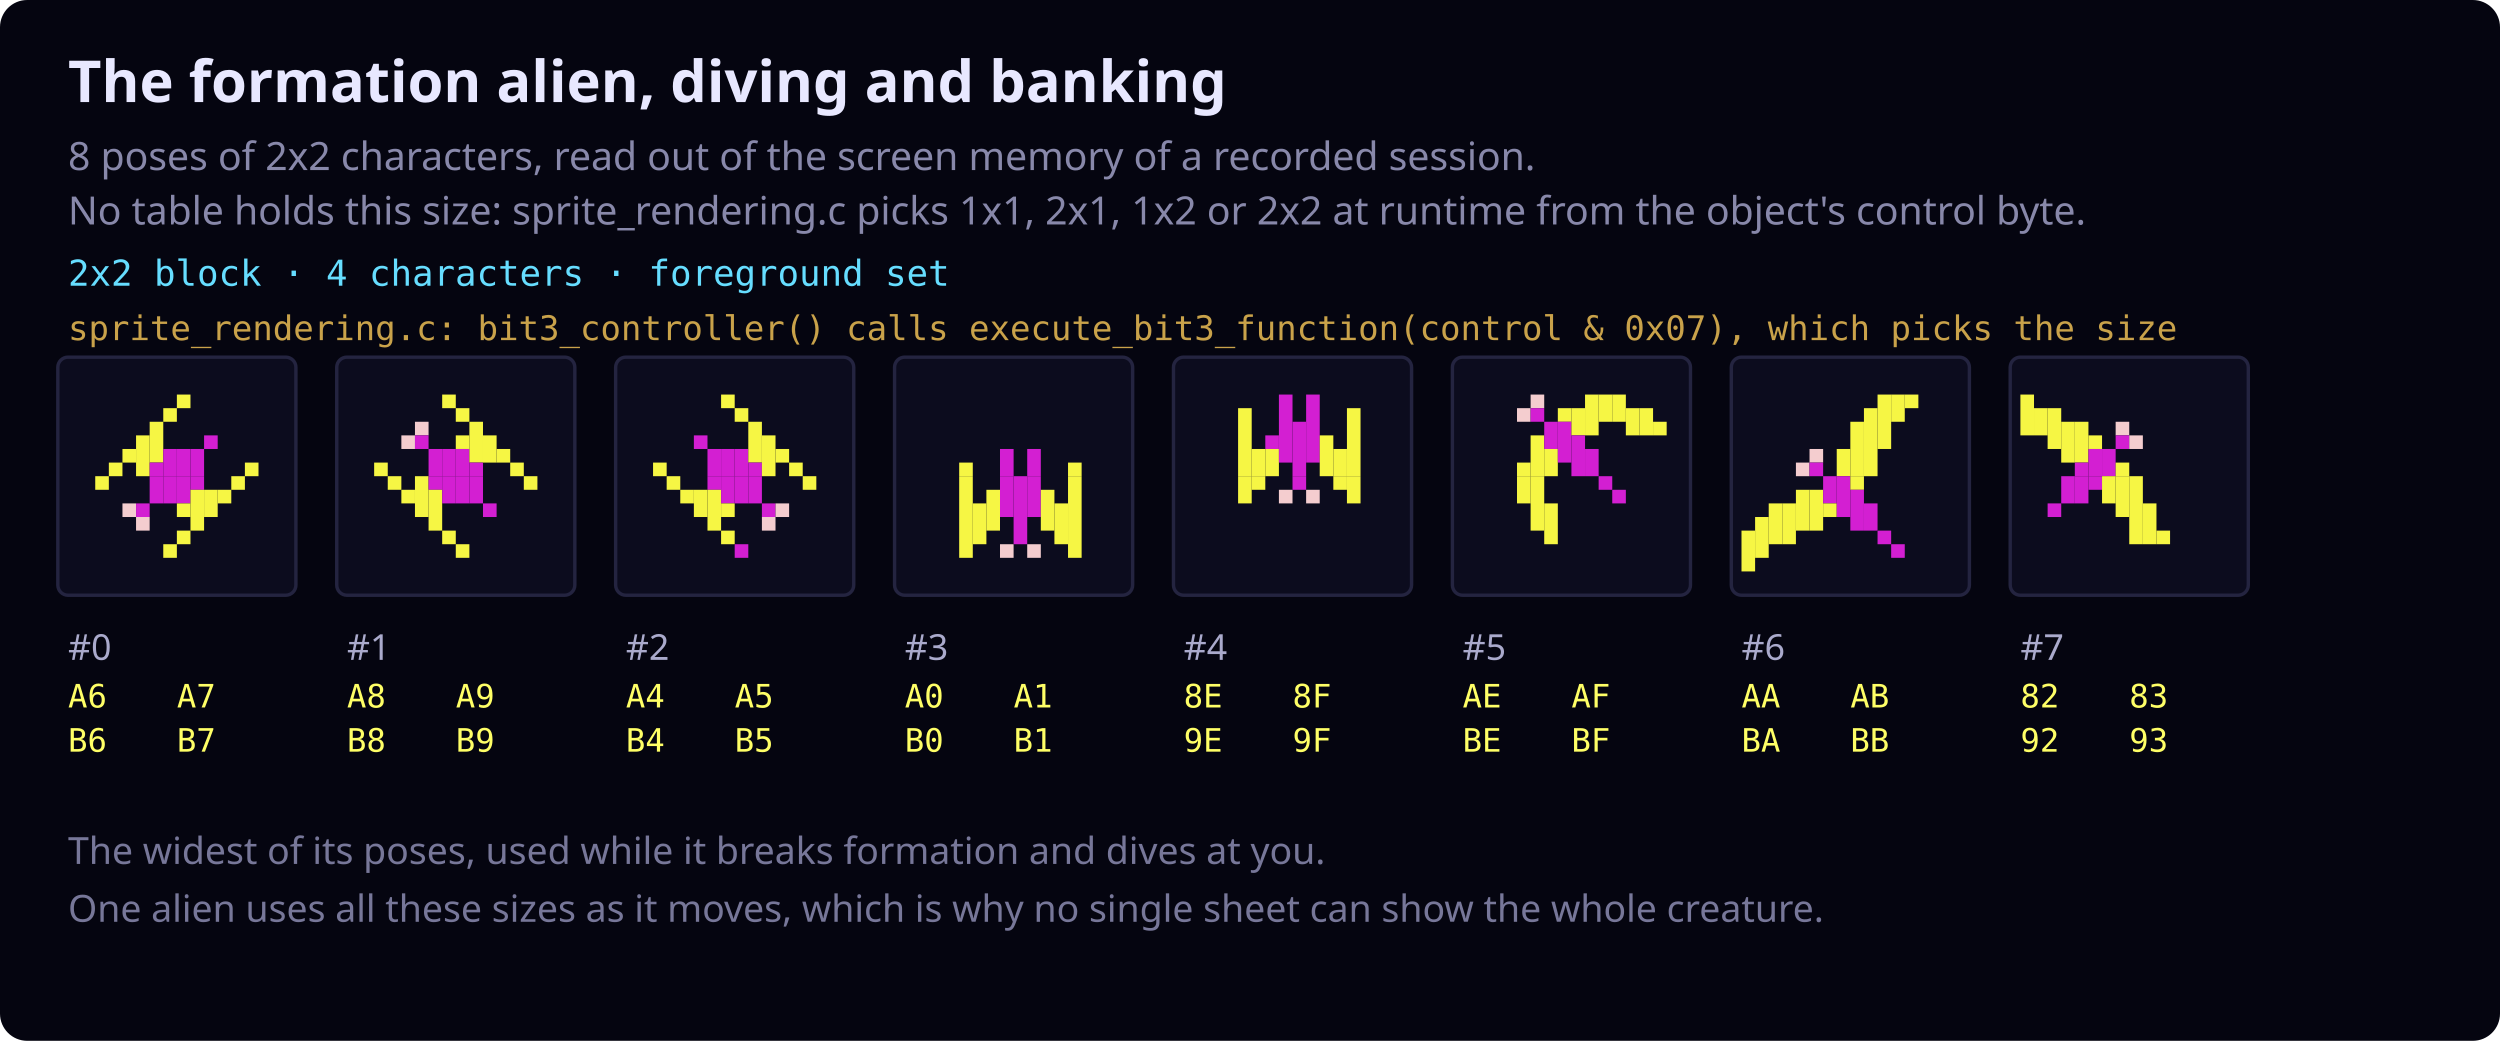
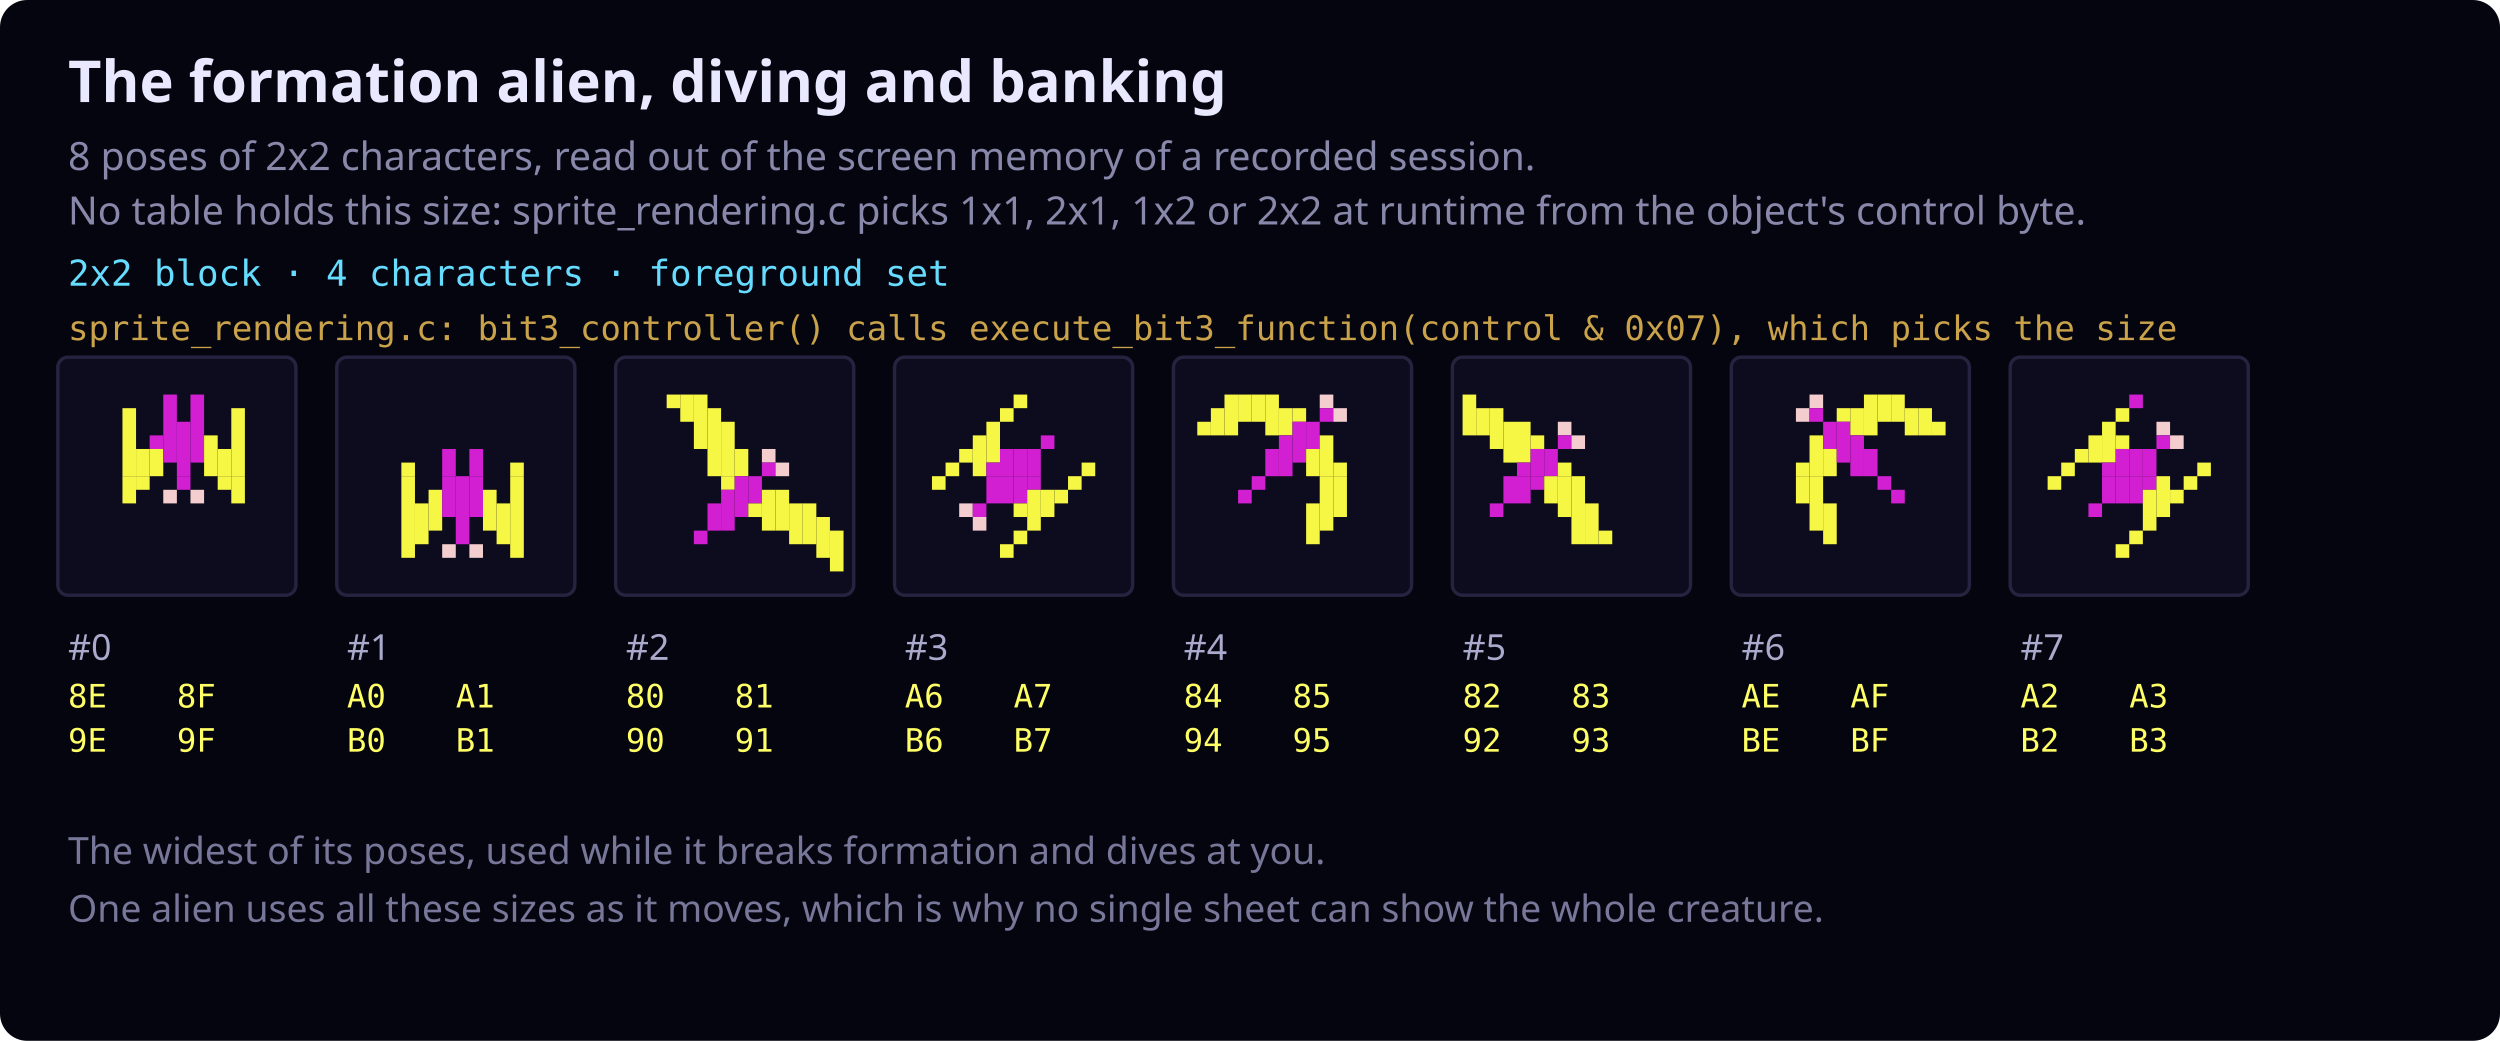
<svg xmlns="http://www.w3.org/2000/svg" width="735" height="306" viewBox="0 0 735 306" role="img" aria-label="Poses of the Phoenix formation alien diving and banking, each 2 by 2 characters, with the character codes listed.">
  <style>
  .bg{fill:#050510} .cell{fill:#0C0C1E;stroke:#242440;stroke-width:1}
  .h1{fill:#E8E8FF;font-family:'Segoe UI',system-ui,sans-serif;font-size:17px;font-weight:600}
  .sub{fill:#8888AA;font-family:'Segoe UI',system-ui,sans-serif;font-size:11.5px}
  .idx{fill:#FFFF66;font-family:monospace;font-size:9.5px}
  .lbl{fill:#AAAACC;font-family:'Segoe UI',system-ui,sans-serif;font-size:10.5px}
  .note{fill:#777799;font-family:'Segoe UI',system-ui,sans-serif;font-size:11px}
  .grp{fill:#66DDFF;font-family:monospace;font-size:10.5px}
  .src{fill:#C9A24A;font-family:monospace;font-size:10px}
</style>
  <rect class="bg" x="0" y="0" width="735" height="306" rx="8" />
  <text class="h1" x="20" y="30">The formation alien, diving and banking</text>
  <text class="sub" x="20" y="50">8 poses of 2x2 characters, read out of the screen memory of a recorded session.</text>
  <text class="sub" x="20" y="66">No table holds this size: sprite_rendering.c picks 1x1, 2x1, 1x2 or 2x2 at runtime from the object's control byte.</text>
  <text class="grp" x="20" y="84">2x2 block · 4 characters · foreground set</text>
  <text class="src" x="20" y="100">sprite_rendering.c: bit3_controller() calls execute_bit3_function(control &amp; 0x07), which picks the size</text>
  <rect class="cell" x="17" y="105" width="70" height="70" rx="3" />
-   <rect x="32" y="136" width="4" height="4" fill="#f6f644" />
-   <rect x="36" y="132" width="4" height="4" fill="#f6f644" />
-   <rect x="40" y="128" width="4" height="12" fill="#f6f644" />
-   <rect x="44" y="124" width="4" height="12" fill="#f6f644" />
-   <rect x="44" y="136" width="4" height="4" fill="#d31fd2" />
-   <rect x="48" y="120" width="4" height="4" fill="#f6f644" />
-   <rect x="48" y="132" width="4" height="8" fill="#d31fd2" />
-   <rect x="28" y="140" width="4" height="4" fill="#f6f644" />
-   <rect x="36" y="148" width="4" height="4" fill="#f4cdcf" />
-   <rect x="40" y="148" width="4" height="4" fill="#d31fd2" />
-   <rect x="40" y="152" width="4" height="4" fill="#f4cdcf" />
-   <rect x="44" y="140" width="4" height="8" fill="#d31fd2" />
-   <rect x="48" y="140" width="4" height="8" fill="#d31fd2" />
-   <rect x="48" y="160" width="4" height="4" fill="#f6f644" />
-   <rect x="52" y="116" width="4" height="4" fill="#f6f644" />
-   <rect x="52" y="132" width="4" height="8" fill="#d31fd2" />
-   <rect x="56" y="132" width="4" height="8" fill="#d31fd2" />
-   <rect x="60" y="128" width="4" height="4" fill="#d31fd2" />
-   <rect x="72" y="136" width="4" height="4" fill="#f6f644" />
-   <rect x="52" y="140" width="4" height="8" fill="#d31fd2" />
-   <rect x="52" y="148" width="4" height="4" fill="#f6f644" />
-   <rect x="52" y="156" width="4" height="4" fill="#f6f644" />
-   <rect x="56" y="140" width="4" height="4" fill="#d31fd2" />
-   <rect x="56" y="144" width="4" height="12" fill="#f6f644" />
-   <rect x="60" y="144" width="4" height="8" fill="#f6f644" />
-   <rect x="64" y="144" width="4" height="4" fill="#f6f644" />
-   <rect x="68" y="140" width="4" height="4" fill="#f6f644" />
+   <rect x="36" y="120" width="4" height="20" fill="#f6f644" />
+   <rect x="40" y="132" width="4" height="8" fill="#f6f644" />
+   <rect x="44" y="128" width="4" height="4" fill="#d31fd2" />
+   <rect x="44" y="132" width="4" height="8" fill="#f6f644" />
+   <rect x="48" y="116" width="4" height="20" fill="#d31fd2" />
+   <rect x="36" y="140" width="4" height="8" fill="#f6f644" />
+   <rect x="40" y="140" width="4" height="4" fill="#f6f644" />
+   <rect x="48" y="144" width="4" height="4" fill="#f4cdcf" />
+   <rect x="52" y="124" width="4" height="16" fill="#d31fd2" />
+   <rect x="56" y="116" width="4" height="20" fill="#d31fd2" />
+   <rect x="60" y="128" width="4" height="12" fill="#f6f644" />
+   <rect x="64" y="132" width="4" height="8" fill="#f6f644" />
+   <rect x="68" y="120" width="4" height="20" fill="#f6f644" />
+   <rect x="52" y="140" width="4" height="4" fill="#d31fd2" />
+   <rect x="56" y="144" width="4" height="4" fill="#f4cdcf" />
+   <rect x="64" y="140" width="4" height="4" fill="#f6f644" />
+   <rect x="68" y="140" width="4" height="8" fill="#f6f644" />
  <text class="lbl" x="20" y="194">#0</text>
-   <text class="idx" x="20" y="208">A6</text>
-   <text class="idx" x="20" y="221">B6</text>
-   <text class="idx" x="52" y="208">A7</text>
-   <text class="idx" x="52" y="221">B7</text>
+   <text class="idx" x="20" y="208">8E</text>
+   <text class="idx" x="20" y="221">9E</text>
+   <text class="idx" x="52" y="208">8F</text>
+   <text class="idx" x="52" y="221">9F</text>
  <rect class="cell" x="99" y="105" width="70" height="70" rx="3" />
-   <rect x="110" y="136" width="4" height="4" fill="#f6f644" />
-   <rect x="118" y="128" width="4" height="4" fill="#f4cdcf" />
-   <rect x="122" y="124" width="4" height="4" fill="#f4cdcf" />
-   <rect x="122" y="128" width="4" height="4" fill="#d31fd2" />
-   <rect x="126" y="132" width="4" height="8" fill="#d31fd2" />
-   <rect x="130" y="116" width="4" height="4" fill="#f6f644" />
+   <rect x="118" y="136" width="4" height="4" fill="#f6f644" />
  <rect x="130" y="132" width="4" height="8" fill="#d31fd2" />
-   <rect x="114" y="140" width="4" height="4" fill="#f6f644" />
-   <rect x="118" y="144" width="4" height="4" fill="#f6f644" />
-   <rect x="122" y="140" width="4" height="12" fill="#f6f644" />
-   <rect x="126" y="140" width="4" height="4" fill="#d31fd2" />
+   <rect x="118" y="140" width="4" height="24" fill="#f6f644" />
+   <rect x="122" y="148" width="4" height="12" fill="#f6f644" />
  <rect x="126" y="144" width="4" height="12" fill="#f6f644" />
-   <rect x="130" y="140" width="4" height="8" fill="#d31fd2" />
-   <rect x="130" y="156" width="4" height="4" fill="#f6f644" />
-   <rect x="134" y="120" width="4" height="4" fill="#f6f644" />
-   <rect x="134" y="128" width="4" height="4" fill="#f6f644" />
-   <rect x="134" y="132" width="4" height="8" fill="#d31fd2" />
-   <rect x="138" y="124" width="4" height="12" fill="#f6f644" />
-   <rect x="138" y="136" width="4" height="4" fill="#d31fd2" />
-   <rect x="142" y="128" width="4" height="8" fill="#f6f644" />
-   <rect x="146" y="132" width="4" height="4" fill="#f6f644" />
+   <rect x="130" y="140" width="4" height="12" fill="#d31fd2" />
+   <rect x="130" y="160" width="4" height="4" fill="#f4cdcf" />
+   <rect x="138" y="132" width="4" height="8" fill="#d31fd2" />
  <rect x="150" y="136" width="4" height="4" fill="#f6f644" />
-   <rect x="134" y="140" width="4" height="8" fill="#d31fd2" />
-   <rect x="134" y="160" width="4" height="4" fill="#f6f644" />
-   <rect x="138" y="140" width="4" height="8" fill="#d31fd2" />
-   <rect x="142" y="148" width="4" height="4" fill="#d31fd2" />
-   <rect x="154" y="140" width="4" height="4" fill="#f6f644" />
+   <rect x="134" y="140" width="4" height="20" fill="#d31fd2" />
+   <rect x="138" y="140" width="4" height="12" fill="#d31fd2" />
+   <rect x="138" y="160" width="4" height="4" fill="#f4cdcf" />
+   <rect x="142" y="144" width="4" height="12" fill="#f6f644" />
+   <rect x="146" y="148" width="4" height="12" fill="#f6f644" />
+   <rect x="150" y="140" width="4" height="24" fill="#f6f644" />
  <text class="lbl" x="102" y="194">#1</text>
-   <text class="idx" x="102" y="208">A8</text>
-   <text class="idx" x="102" y="221">B8</text>
-   <text class="idx" x="134" y="208">A9</text>
-   <text class="idx" x="134" y="221">B9</text>
+   <text class="idx" x="102" y="208">A0</text>
+   <text class="idx" x="102" y="221">B0</text>
+   <text class="idx" x="134" y="208">A1</text>
+   <text class="idx" x="134" y="221">B1</text>
  <rect class="cell" x="181" y="105" width="70" height="70" rx="3" />
-   <rect x="192" y="136" width="4" height="4" fill="#f6f644" />
-   <rect x="204" y="128" width="4" height="4" fill="#d31fd2" />
-   <rect x="208" y="132" width="4" height="8" fill="#d31fd2" />
-   <rect x="212" y="116" width="4" height="4" fill="#f6f644" />
-   <rect x="212" y="132" width="4" height="8" fill="#d31fd2" />
-   <rect x="196" y="140" width="4" height="4" fill="#f6f644" />
-   <rect x="200" y="144" width="4" height="4" fill="#f6f644" />
-   <rect x="204" y="144" width="4" height="8" fill="#f6f644" />
-   <rect x="208" y="140" width="4" height="4" fill="#d31fd2" />
-   <rect x="208" y="144" width="4" height="12" fill="#f6f644" />
-   <rect x="212" y="140" width="4" height="8" fill="#d31fd2" />
-   <rect x="212" y="148" width="4" height="4" fill="#f6f644" />
-   <rect x="212" y="156" width="4" height="4" fill="#f6f644" />
-   <rect x="216" y="120" width="4" height="4" fill="#f6f644" />
-   <rect x="216" y="132" width="4" height="8" fill="#d31fd2" />
-   <rect x="220" y="124" width="4" height="12" fill="#f6f644" />
-   <rect x="220" y="136" width="4" height="4" fill="#d31fd2" />
-   <rect x="224" y="128" width="4" height="12" fill="#f6f644" />
-   <rect x="228" y="132" width="4" height="4" fill="#f6f644" />
-   <rect x="232" y="136" width="4" height="4" fill="#f6f644" />
-   <rect x="216" y="140" width="4" height="8" fill="#d31fd2" />
-   <rect x="216" y="160" width="4" height="4" fill="#d31fd2" />
+   <rect x="196" y="116" width="4" height="4" fill="#f6f644" />
+   <rect x="200" y="116" width="4" height="8" fill="#f6f644" />
+   <rect x="204" y="116" width="4" height="16" fill="#f6f644" />
+   <rect x="208" y="120" width="4" height="20" fill="#f6f644" />
+   <rect x="212" y="124" width="4" height="16" fill="#f6f644" />
+   <rect x="204" y="156" width="4" height="4" fill="#d31fd2" />
+   <rect x="208" y="148" width="4" height="8" fill="#d31fd2" />
+   <rect x="212" y="140" width="4" height="4" fill="#f6f644" />
+   <rect x="212" y="144" width="4" height="12" fill="#d31fd2" />
+   <rect x="216" y="132" width="4" height="8" fill="#f6f644" />
+   <rect x="224" y="132" width="4" height="4" fill="#f4cdcf" />
+   <rect x="224" y="136" width="4" height="4" fill="#d31fd2" />
+   <rect x="228" y="136" width="4" height="4" fill="#f4cdcf" />
+   <rect x="216" y="140" width="4" height="12" fill="#d31fd2" />
  <rect x="220" y="140" width="4" height="8" fill="#d31fd2" />
-   <rect x="224" y="148" width="4" height="4" fill="#d31fd2" />
-   <rect x="224" y="152" width="4" height="4" fill="#f4cdcf" />
-   <rect x="228" y="148" width="4" height="4" fill="#f4cdcf" />
-   <rect x="236" y="140" width="4" height="4" fill="#f6f644" />
+   <rect x="220" y="148" width="4" height="4" fill="#f6f644" />
+   <rect x="224" y="144" width="4" height="12" fill="#f6f644" />
+   <rect x="228" y="144" width="4" height="12" fill="#f6f644" />
+   <rect x="232" y="148" width="4" height="12" fill="#f6f644" />
+   <rect x="236" y="148" width="4" height="12" fill="#f6f644" />
+   <rect x="240" y="152" width="4" height="12" fill="#f6f644" />
+   <rect x="244" y="156" width="4" height="12" fill="#f6f644" />
  <text class="lbl" x="184" y="194">#2</text>
-   <text class="idx" x="184" y="208">A4</text>
-   <text class="idx" x="184" y="221">B4</text>
-   <text class="idx" x="216" y="208">A5</text>
-   <text class="idx" x="216" y="221">B5</text>
+   <text class="idx" x="184" y="208">80</text>
+   <text class="idx" x="184" y="221">90</text>
+   <text class="idx" x="216" y="208">81</text>
+   <text class="idx" x="216" y="221">91</text>
  <rect class="cell" x="263" y="105" width="70" height="70" rx="3" />
-   <rect x="282" y="136" width="4" height="4" fill="#f6f644" />
+   <rect x="278" y="136" width="4" height="4" fill="#f6f644" />
+   <rect x="282" y="132" width="4" height="4" fill="#f6f644" />
+   <rect x="286" y="128" width="4" height="12" fill="#f6f644" />
+   <rect x="290" y="124" width="4" height="12" fill="#f6f644" />
+   <rect x="290" y="136" width="4" height="4" fill="#d31fd2" />
+   <rect x="294" y="120" width="4" height="4" fill="#f6f644" />
  <rect x="294" y="132" width="4" height="8" fill="#d31fd2" />
-   <rect x="282" y="140" width="4" height="24" fill="#f6f644" />
-   <rect x="286" y="148" width="4" height="12" fill="#f6f644" />
-   <rect x="290" y="144" width="4" height="12" fill="#f6f644" />
-   <rect x="294" y="140" width="4" height="12" fill="#d31fd2" />
-   <rect x="294" y="160" width="4" height="4" fill="#f4cdcf" />
+   <rect x="274" y="140" width="4" height="4" fill="#f6f644" />
+   <rect x="282" y="148" width="4" height="4" fill="#f4cdcf" />
+   <rect x="286" y="148" width="4" height="4" fill="#d31fd2" />
+   <rect x="286" y="152" width="4" height="4" fill="#f4cdcf" />
+   <rect x="290" y="140" width="4" height="8" fill="#d31fd2" />
+   <rect x="294" y="140" width="4" height="8" fill="#d31fd2" />
+   <rect x="294" y="160" width="4" height="4" fill="#f6f644" />
+   <rect x="298" y="116" width="4" height="4" fill="#f6f644" />
+   <rect x="298" y="132" width="4" height="8" fill="#d31fd2" />
  <rect x="302" y="132" width="4" height="8" fill="#d31fd2" />
-   <rect x="314" y="136" width="4" height="4" fill="#f6f644" />
-   <rect x="298" y="140" width="4" height="20" fill="#d31fd2" />
-   <rect x="302" y="140" width="4" height="12" fill="#d31fd2" />
-   <rect x="302" y="160" width="4" height="4" fill="#f4cdcf" />
-   <rect x="306" y="144" width="4" height="12" fill="#f6f644" />
-   <rect x="310" y="148" width="4" height="12" fill="#f6f644" />
-   <rect x="314" y="140" width="4" height="24" fill="#f6f644" />
+   <rect x="306" y="128" width="4" height="4" fill="#d31fd2" />
+   <rect x="318" y="136" width="4" height="4" fill="#f6f644" />
+   <rect x="298" y="140" width="4" height="8" fill="#d31fd2" />
+   <rect x="298" y="148" width="4" height="4" fill="#f6f644" />
+   <rect x="298" y="156" width="4" height="4" fill="#f6f644" />
+   <rect x="302" y="140" width="4" height="4" fill="#d31fd2" />
+   <rect x="302" y="144" width="4" height="12" fill="#f6f644" />
+   <rect x="306" y="144" width="4" height="8" fill="#f6f644" />
+   <rect x="310" y="144" width="4" height="4" fill="#f6f644" />
+   <rect x="314" y="140" width="4" height="4" fill="#f6f644" />
  <text class="lbl" x="266" y="194">#3</text>
-   <text class="idx" x="266" y="208">A0</text>
-   <text class="idx" x="266" y="221">B0</text>
-   <text class="idx" x="298" y="208">A1</text>
-   <text class="idx" x="298" y="221">B1</text>
+   <text class="idx" x="266" y="208">A6</text>
+   <text class="idx" x="266" y="221">B6</text>
+   <text class="idx" x="298" y="208">A7</text>
+   <text class="idx" x="298" y="221">B7</text>
  <rect class="cell" x="345" y="105" width="70" height="70" rx="3" />
-   <rect x="364" y="120" width="4" height="20" fill="#f6f644" />
-   <rect x="368" y="132" width="4" height="8" fill="#f6f644" />
-   <rect x="372" y="128" width="4" height="4" fill="#d31fd2" />
-   <rect x="372" y="132" width="4" height="8" fill="#f6f644" />
-   <rect x="376" y="116" width="4" height="20" fill="#d31fd2" />
-   <rect x="364" y="140" width="4" height="8" fill="#f6f644" />
-   <rect x="368" y="140" width="4" height="4" fill="#f6f644" />
-   <rect x="376" y="144" width="4" height="4" fill="#f4cdcf" />
-   <rect x="380" y="124" width="4" height="16" fill="#d31fd2" />
-   <rect x="384" y="116" width="4" height="20" fill="#d31fd2" />
+   <rect x="352" y="124" width="4" height="4" fill="#f6f644" />
+   <rect x="356" y="120" width="4" height="8" fill="#f6f644" />
+   <rect x="360" y="116" width="4" height="12" fill="#f6f644" />
+   <rect x="364" y="116" width="4" height="8" fill="#f6f644" />
+   <rect x="368" y="116" width="4" height="8" fill="#f6f644" />
+   <rect x="372" y="116" width="4" height="12" fill="#f6f644" />
+   <rect x="372" y="132" width="4" height="8" fill="#d31fd2" />
+   <rect x="376" y="120" width="4" height="8" fill="#f6f644" />
+   <rect x="376" y="128" width="4" height="12" fill="#d31fd2" />
+   <rect x="364" y="144" width="4" height="4" fill="#d31fd2" />
+   <rect x="368" y="140" width="4" height="4" fill="#d31fd2" />
+   <rect x="380" y="120" width="4" height="4" fill="#f6f644" />
+   <rect x="380" y="124" width="4" height="12" fill="#d31fd2" />
+   <rect x="384" y="124" width="4" height="8" fill="#d31fd2" />
+   <rect x="384" y="132" width="4" height="8" fill="#f6f644" />
+   <rect x="388" y="116" width="4" height="4" fill="#f4cdcf" />
+   <rect x="388" y="120" width="4" height="4" fill="#d31fd2" />
  <rect x="388" y="128" width="4" height="12" fill="#f6f644" />
-   <rect x="392" y="132" width="4" height="8" fill="#f6f644" />
-   <rect x="396" y="120" width="4" height="20" fill="#f6f644" />
-   <rect x="380" y="140" width="4" height="4" fill="#d31fd2" />
-   <rect x="384" y="144" width="4" height="4" fill="#f4cdcf" />
-   <rect x="392" y="140" width="4" height="4" fill="#f6f644" />
-   <rect x="396" y="140" width="4" height="8" fill="#f6f644" />
+   <rect x="392" y="120" width="4" height="4" fill="#f4cdcf" />
+   <rect x="392" y="136" width="4" height="4" fill="#f6f644" />
+   <rect x="384" y="148" width="4" height="12" fill="#f6f644" />
+   <rect x="388" y="140" width="4" height="16" fill="#f6f644" />
+   <rect x="392" y="140" width="4" height="12" fill="#f6f644" />
  <text class="lbl" x="348" y="194">#4</text>
-   <text class="idx" x="348" y="208">8E</text>
-   <text class="idx" x="348" y="221">9E</text>
-   <text class="idx" x="380" y="208">8F</text>
-   <text class="idx" x="380" y="221">9F</text>
+   <text class="idx" x="348" y="208">84</text>
+   <text class="idx" x="348" y="221">94</text>
+   <text class="idx" x="380" y="208">85</text>
+   <text class="idx" x="380" y="221">95</text>
  <rect class="cell" x="427" y="105" width="70" height="70" rx="3" />
-   <rect x="446" y="120" width="4" height="4" fill="#f4cdcf" />
-   <rect x="446" y="136" width="4" height="4" fill="#f6f644" />
-   <rect x="450" y="116" width="4" height="4" fill="#f4cdcf" />
-   <rect x="450" y="120" width="4" height="4" fill="#d31fd2" />
-   <rect x="450" y="128" width="4" height="12" fill="#f6f644" />
-   <rect x="454" y="124" width="4" height="8" fill="#d31fd2" />
-   <rect x="454" y="132" width="4" height="8" fill="#f6f644" />
-   <rect x="458" y="120" width="4" height="4" fill="#f6f644" />
-   <rect x="458" y="124" width="4" height="12" fill="#d31fd2" />
-   <rect x="446" y="140" width="4" height="8" fill="#f6f644" />
-   <rect x="450" y="140" width="4" height="16" fill="#f6f644" />
-   <rect x="454" y="148" width="4" height="12" fill="#f6f644" />
-   <rect x="462" y="120" width="4" height="8" fill="#f6f644" />
-   <rect x="462" y="128" width="4" height="12" fill="#d31fd2" />
-   <rect x="466" y="116" width="4" height="12" fill="#f6f644" />
-   <rect x="466" y="132" width="4" height="8" fill="#d31fd2" />
-   <rect x="470" y="116" width="4" height="8" fill="#f6f644" />
-   <rect x="474" y="116" width="4" height="8" fill="#f6f644" />
-   <rect x="478" y="120" width="4" height="8" fill="#f6f644" />
-   <rect x="482" y="120" width="4" height="8" fill="#f6f644" />
-   <rect x="486" y="124" width="4" height="4" fill="#f6f644" />
-   <rect x="470" y="140" width="4" height="4" fill="#d31fd2" />
-   <rect x="474" y="144" width="4" height="4" fill="#d31fd2" />
+   <rect x="430" y="116" width="4" height="12" fill="#f6f644" />
+   <rect x="434" y="120" width="4" height="8" fill="#f6f644" />
+   <rect x="438" y="120" width="4" height="12" fill="#f6f644" />
+   <rect x="442" y="124" width="4" height="12" fill="#f6f644" />
+   <rect x="446" y="124" width="4" height="12" fill="#f6f644" />
+   <rect x="446" y="136" width="4" height="4" fill="#d31fd2" />
+   <rect x="450" y="128" width="4" height="4" fill="#f6f644" />
+   <rect x="450" y="132" width="4" height="8" fill="#d31fd2" />
+   <rect x="454" y="132" width="4" height="8" fill="#d31fd2" />
+   <rect x="458" y="124" width="4" height="4" fill="#f4cdcf" />
+   <rect x="458" y="128" width="4" height="4" fill="#d31fd2" />
+   <rect x="458" y="136" width="4" height="4" fill="#f6f644" />
+   <rect x="438" y="148" width="4" height="4" fill="#d31fd2" />
+   <rect x="442" y="140" width="4" height="8" fill="#d31fd2" />
+   <rect x="446" y="140" width="4" height="8" fill="#d31fd2" />
+   <rect x="450" y="140" width="4" height="4" fill="#d31fd2" />
+   <rect x="454" y="140" width="4" height="8" fill="#f6f644" />
+   <rect x="458" y="140" width="4" height="12" fill="#f6f644" />
+   <rect x="462" y="128" width="4" height="4" fill="#f4cdcf" />
+   <rect x="462" y="140" width="4" height="20" fill="#f6f644" />
+   <rect x="466" y="148" width="4" height="12" fill="#f6f644" />
+   <rect x="470" y="156" width="4" height="4" fill="#f6f644" />
  <text class="lbl" x="430" y="194">#5</text>
-   <text class="idx" x="430" y="208">AE</text>
-   <text class="idx" x="430" y="221">BE</text>
-   <text class="idx" x="462" y="208">AF</text>
-   <text class="idx" x="462" y="221">BF</text>
+   <text class="idx" x="430" y="208">82</text>
+   <text class="idx" x="430" y="221">92</text>
+   <text class="idx" x="462" y="208">83</text>
+   <text class="idx" x="462" y="221">93</text>
  <rect class="cell" x="509" y="105" width="70" height="70" rx="3" />
-   <rect x="528" y="136" width="4" height="4" fill="#f4cdcf" />
-   <rect x="532" y="132" width="4" height="4" fill="#f4cdcf" />
-   <rect x="532" y="136" width="4" height="4" fill="#d31fd2" />
-   <rect x="540" y="132" width="4" height="8" fill="#f6f644" />
-   <rect x="512" y="156" width="4" height="12" fill="#f6f644" />
-   <rect x="516" y="152" width="4" height="12" fill="#f6f644" />
-   <rect x="520" y="148" width="4" height="12" fill="#f6f644" />
-   <rect x="524" y="148" width="4" height="12" fill="#f6f644" />
-   <rect x="528" y="144" width="4" height="12" fill="#f6f644" />
-   <rect x="532" y="144" width="4" height="12" fill="#f6f644" />
-   <rect x="536" y="140" width="4" height="8" fill="#d31fd2" />
-   <rect x="536" y="148" width="4" height="4" fill="#f6f644" />
-   <rect x="540" y="140" width="4" height="12" fill="#d31fd2" />
-   <rect x="544" y="124" width="4" height="16" fill="#f6f644" />
-   <rect x="548" y="120" width="4" height="20" fill="#f6f644" />
-   <rect x="552" y="116" width="4" height="16" fill="#f6f644" />
+   <rect x="528" y="120" width="4" height="4" fill="#f4cdcf" />
+   <rect x="528" y="136" width="4" height="4" fill="#f6f644" />
+   <rect x="532" y="116" width="4" height="4" fill="#f4cdcf" />
+   <rect x="532" y="120" width="4" height="4" fill="#d31fd2" />
+   <rect x="532" y="128" width="4" height="12" fill="#f6f644" />
+   <rect x="536" y="124" width="4" height="8" fill="#d31fd2" />
+   <rect x="536" y="132" width="4" height="8" fill="#f6f644" />
+   <rect x="540" y="120" width="4" height="4" fill="#f6f644" />
+   <rect x="540" y="124" width="4" height="12" fill="#d31fd2" />
+   <rect x="528" y="140" width="4" height="8" fill="#f6f644" />
+   <rect x="532" y="140" width="4" height="16" fill="#f6f644" />
+   <rect x="536" y="148" width="4" height="12" fill="#f6f644" />
+   <rect x="544" y="120" width="4" height="8" fill="#f6f644" />
+   <rect x="544" y="128" width="4" height="12" fill="#d31fd2" />
+   <rect x="548" y="116" width="4" height="12" fill="#f6f644" />
+   <rect x="548" y="132" width="4" height="8" fill="#d31fd2" />
+   <rect x="552" y="116" width="4" height="8" fill="#f6f644" />
  <rect x="556" y="116" width="4" height="8" fill="#f6f644" />
-   <rect x="560" y="116" width="4" height="4" fill="#f6f644" />
-   <rect x="544" y="140" width="4" height="4" fill="#f6f644" />
-   <rect x="544" y="144" width="4" height="12" fill="#d31fd2" />
-   <rect x="548" y="148" width="4" height="8" fill="#d31fd2" />
-   <rect x="552" y="156" width="4" height="4" fill="#d31fd2" />
-   <rect x="556" y="160" width="4" height="4" fill="#d31fd2" />
+   <rect x="560" y="120" width="4" height="8" fill="#f6f644" />
+   <rect x="564" y="120" width="4" height="8" fill="#f6f644" />
+   <rect x="568" y="124" width="4" height="4" fill="#f6f644" />
+   <rect x="552" y="140" width="4" height="4" fill="#d31fd2" />
+   <rect x="556" y="144" width="4" height="4" fill="#d31fd2" />
  <text class="lbl" x="512" y="194">#6</text>
-   <text class="idx" x="512" y="208">AA</text>
-   <text class="idx" x="512" y="221">BA</text>
-   <text class="idx" x="544" y="208">AB</text>
-   <text class="idx" x="544" y="221">BB</text>
+   <text class="idx" x="512" y="208">AE</text>
+   <text class="idx" x="512" y="221">BE</text>
+   <text class="idx" x="544" y="208">AF</text>
+   <text class="idx" x="544" y="221">BF</text>
  <rect class="cell" x="591" y="105" width="70" height="70" rx="3" />
-   <rect x="594" y="116" width="4" height="12" fill="#f6f644" />
-   <rect x="598" y="120" width="4" height="8" fill="#f6f644" />
-   <rect x="602" y="120" width="4" height="12" fill="#f6f644" />
-   <rect x="606" y="124" width="4" height="12" fill="#f6f644" />
-   <rect x="610" y="124" width="4" height="12" fill="#f6f644" />
-   <rect x="610" y="136" width="4" height="4" fill="#d31fd2" />
-   <rect x="614" y="128" width="4" height="4" fill="#f6f644" />
-   <rect x="614" y="132" width="4" height="8" fill="#d31fd2" />
-   <rect x="618" y="132" width="4" height="8" fill="#d31fd2" />
-   <rect x="622" y="124" width="4" height="4" fill="#f4cdcf" />
-   <rect x="622" y="128" width="4" height="4" fill="#d31fd2" />
-   <rect x="622" y="136" width="4" height="4" fill="#f6f644" />
-   <rect x="602" y="148" width="4" height="4" fill="#d31fd2" />
-   <rect x="606" y="140" width="4" height="8" fill="#d31fd2" />
-   <rect x="610" y="140" width="4" height="8" fill="#d31fd2" />
-   <rect x="614" y="140" width="4" height="4" fill="#d31fd2" />
-   <rect x="618" y="140" width="4" height="8" fill="#f6f644" />
-   <rect x="622" y="140" width="4" height="12" fill="#f6f644" />
-   <rect x="626" y="128" width="4" height="4" fill="#f4cdcf" />
-   <rect x="626" y="140" width="4" height="20" fill="#f6f644" />
-   <rect x="630" y="148" width="4" height="12" fill="#f6f644" />
-   <rect x="634" y="156" width="4" height="4" fill="#f6f644" />
+   <rect x="606" y="136" width="4" height="4" fill="#f6f644" />
+   <rect x="610" y="132" width="4" height="4" fill="#f6f644" />
+   <rect x="614" y="128" width="4" height="8" fill="#f6f644" />
+   <rect x="618" y="124" width="4" height="12" fill="#f6f644" />
+   <rect x="618" y="136" width="4" height="4" fill="#d31fd2" />
+   <rect x="622" y="120" width="4" height="4" fill="#f6f644" />
+   <rect x="622" y="128" width="4" height="4" fill="#f6f644" />
+   <rect x="622" y="132" width="4" height="8" fill="#d31fd2" />
+   <rect x="602" y="140" width="4" height="4" fill="#f6f644" />
+   <rect x="614" y="148" width="4" height="4" fill="#d31fd2" />
+   <rect x="618" y="140" width="4" height="8" fill="#d31fd2" />
+   <rect x="622" y="140" width="4" height="8" fill="#d31fd2" />
+   <rect x="622" y="160" width="4" height="4" fill="#f6f644" />
+   <rect x="626" y="116" width="4" height="4" fill="#d31fd2" />
+   <rect x="626" y="132" width="4" height="8" fill="#d31fd2" />
+   <rect x="630" y="132" width="4" height="8" fill="#d31fd2" />
+   <rect x="634" y="124" width="4" height="4" fill="#f4cdcf" />
+   <rect x="634" y="128" width="4" height="4" fill="#d31fd2" />
+   <rect x="638" y="128" width="4" height="4" fill="#f4cdcf" />
+   <rect x="646" y="136" width="4" height="4" fill="#f6f644" />
+   <rect x="626" y="140" width="4" height="8" fill="#d31fd2" />
+   <rect x="626" y="156" width="4" height="4" fill="#f6f644" />
+   <rect x="630" y="140" width="4" height="4" fill="#d31fd2" />
+   <rect x="630" y="144" width="4" height="12" fill="#f6f644" />
+   <rect x="634" y="140" width="4" height="12" fill="#f6f644" />
+   <rect x="638" y="144" width="4" height="4" fill="#f6f644" />
+   <rect x="642" y="140" width="4" height="4" fill="#f6f644" />
  <text class="lbl" x="594" y="194">#7</text>
-   <text class="idx" x="594" y="208">82</text>
-   <text class="idx" x="594" y="221">92</text>
-   <text class="idx" x="626" y="208">83</text>
-   <text class="idx" x="626" y="221">93</text>
+   <text class="idx" x="594" y="208">A2</text>
+   <text class="idx" x="594" y="221">B2</text>
+   <text class="idx" x="626" y="208">A3</text>
+   <text class="idx" x="626" y="221">B3</text>
  <text class="note" x="20" y="254">The widest of its poses, used while it breaks formation and dives at you.</text>
  <text class="note" x="20" y="271">One alien uses all these sizes as it moves, which is why no single sheet can show the whole creature.</text>
</svg>
